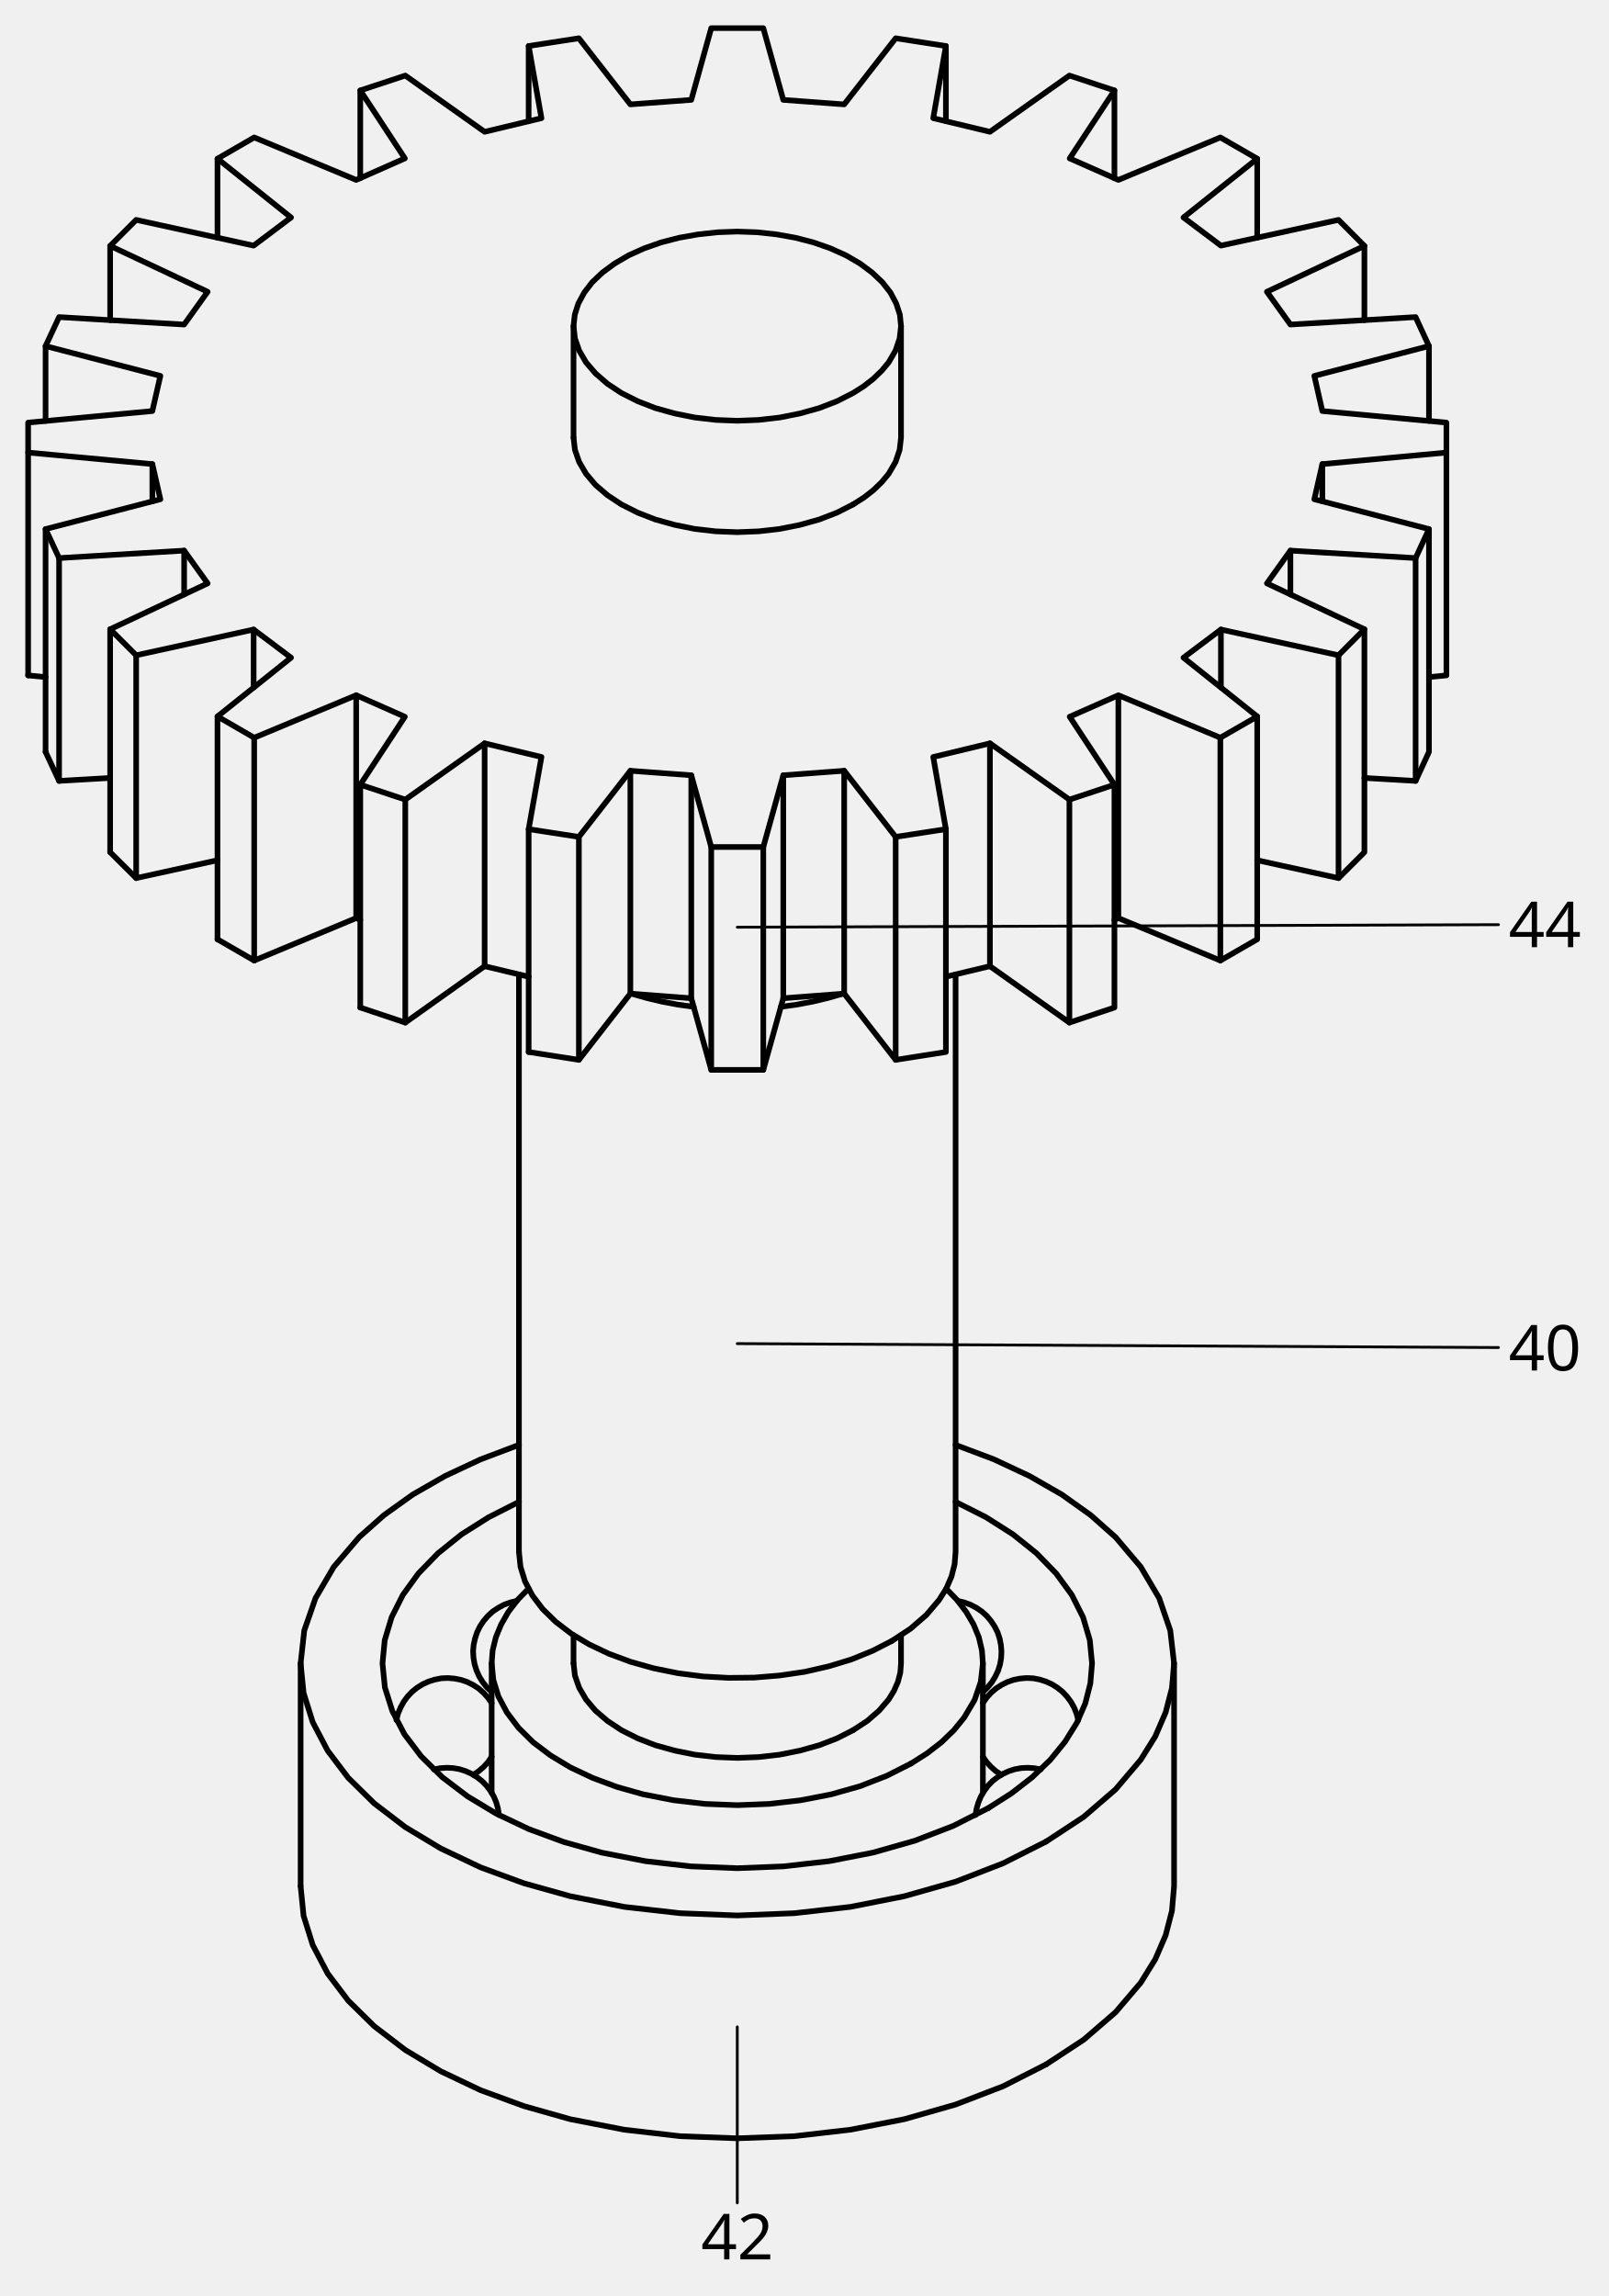
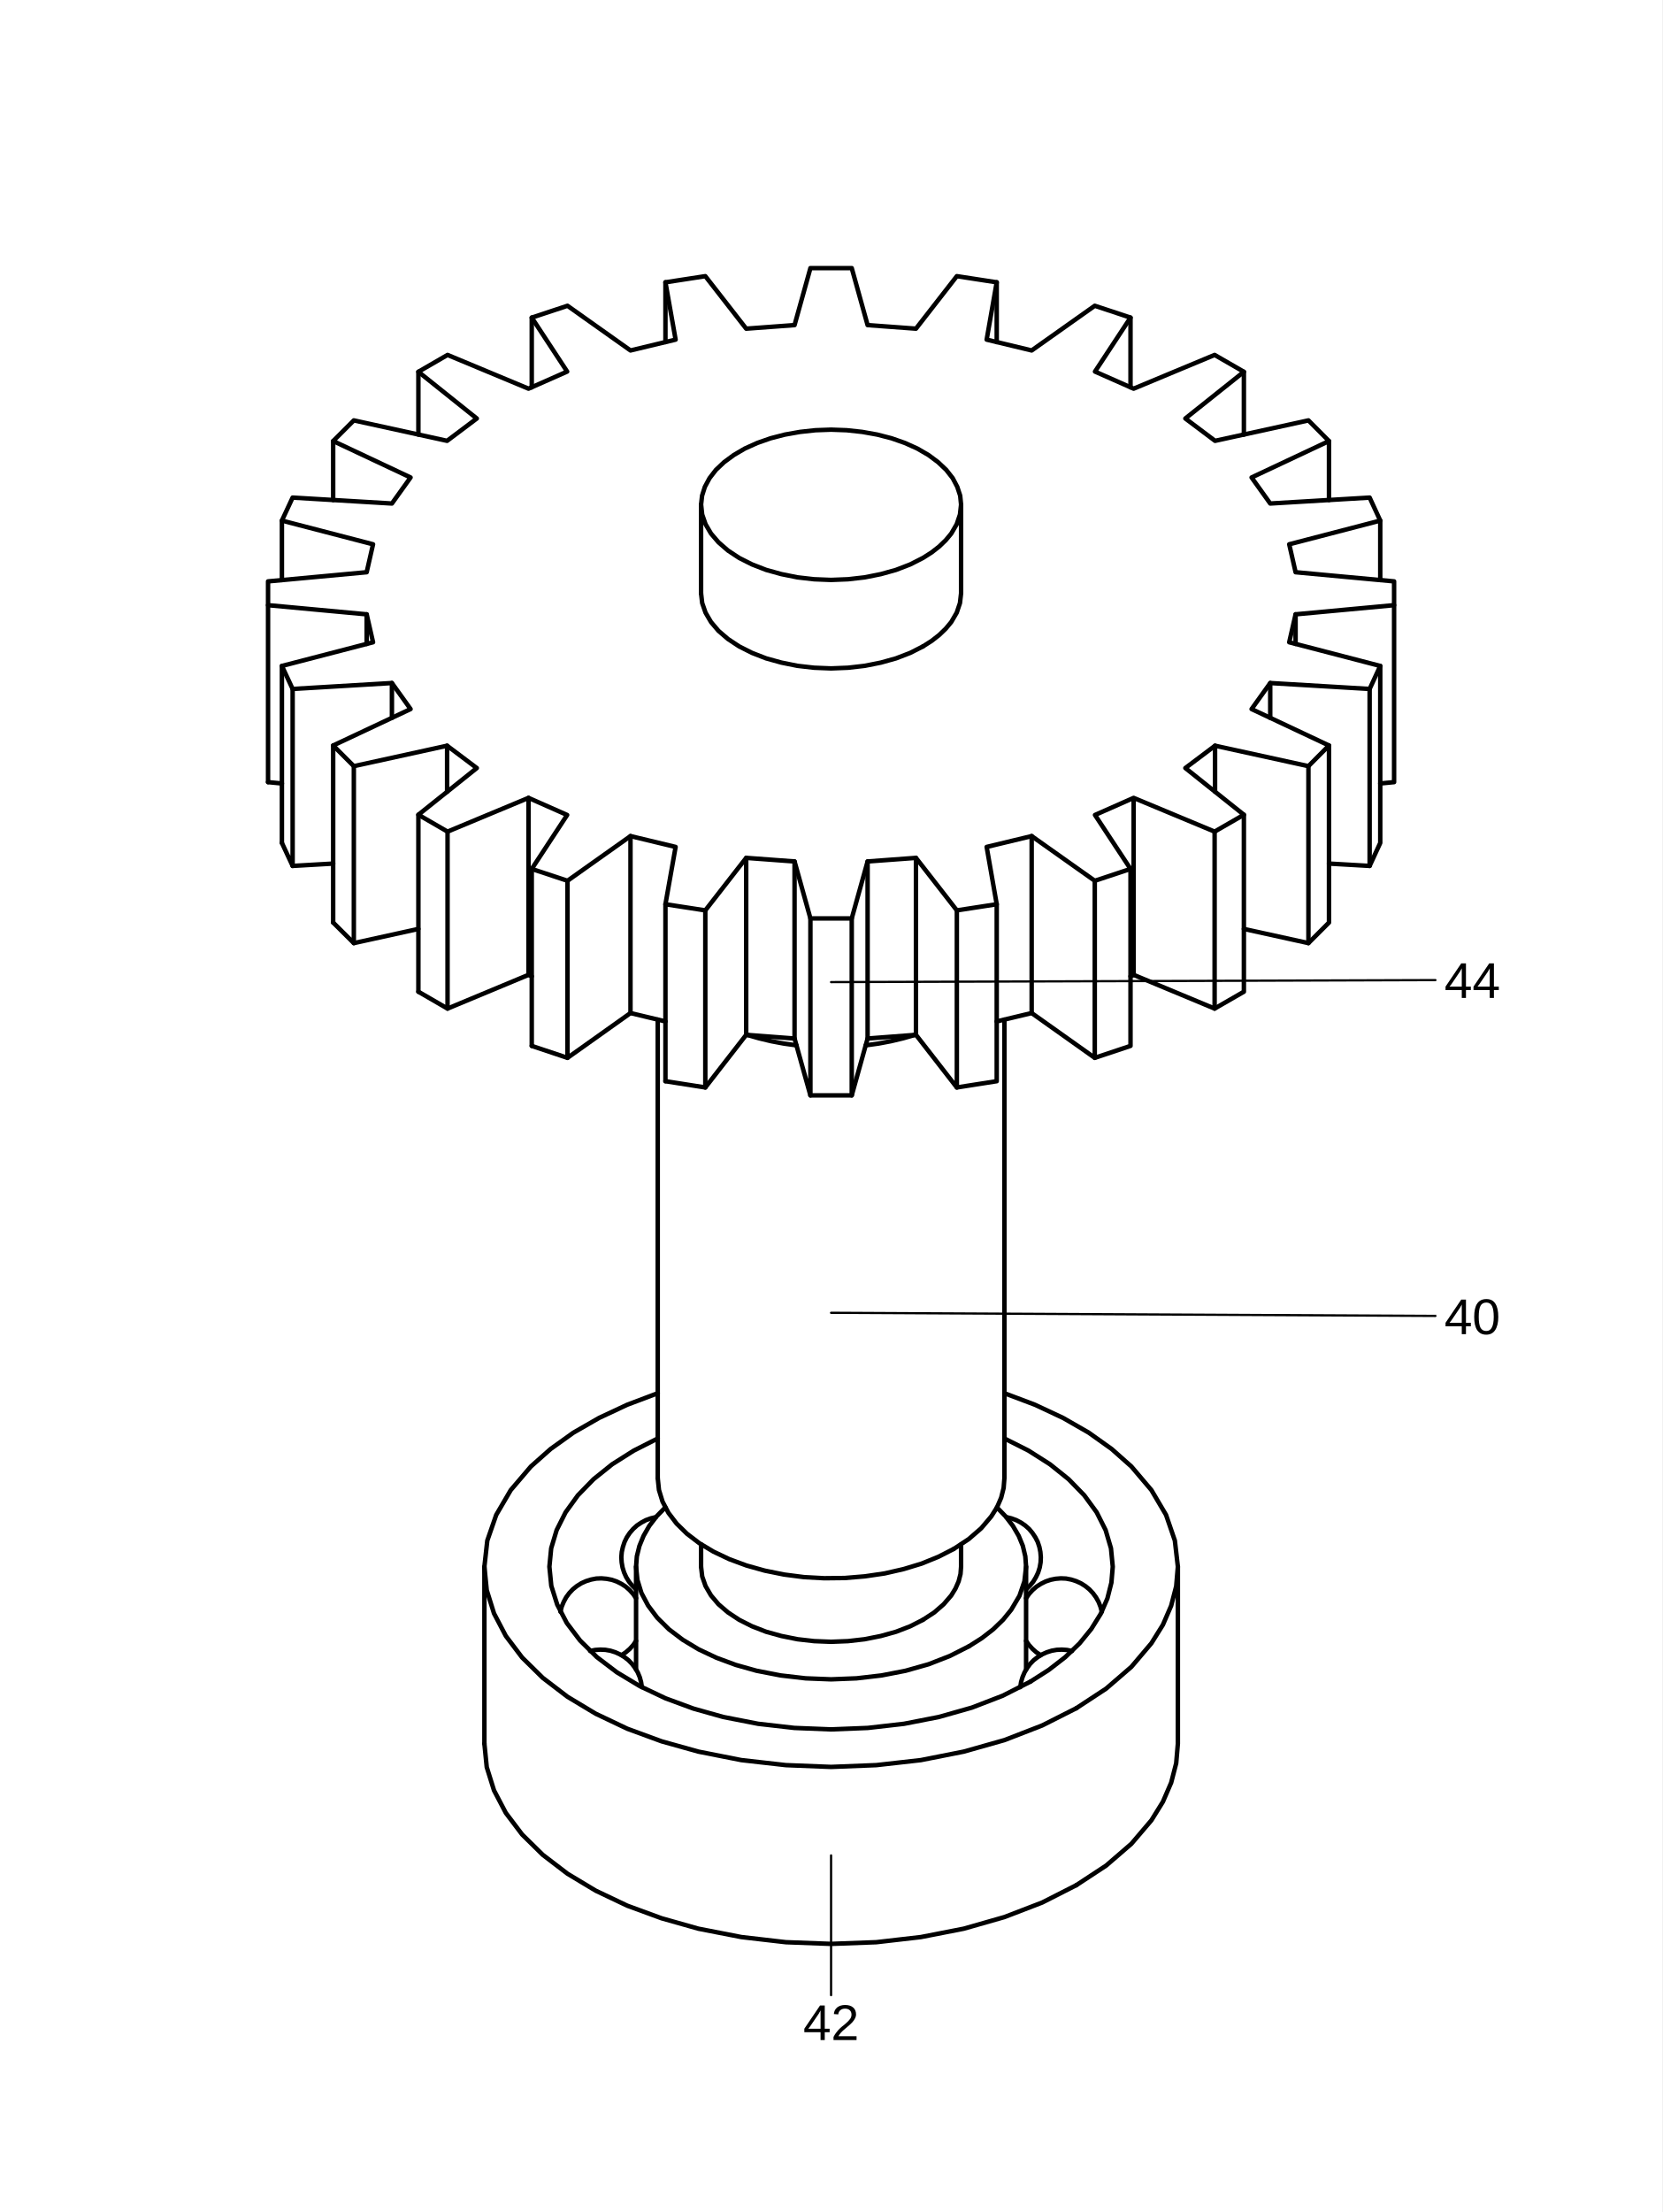
- <svg xmlns="http://www.w3.org/2000/svg" width="114.33mm" height="163.21mm" viewBox="0 0 114.33 163.21" data-figure="3" data-kind="3d">
-   <path class="edge" data-part="shaft" d="M63.39 116.65 L64.73 115.77 L65.85 114.8 L66.75 113.74 L67.27 112.92 L67.64 112.06 L67.86 111.19 L67.93 110.31 L67.93 69.27" stroke="#000" stroke-width="0.4" fill="none" stroke-linecap="round" stroke-linejoin="round" />
-   <path class="edge" data-part="shaft" d="M36.89 110.31 L37 111.37 L37.32 112.41 L37.85 113.42 L38.58 114.38 L39.51 115.29 L40.61 116.13 L41.88 116.89 L43.29 117.56 L44.83 118.13 L46.47 118.59 L48.2 118.94 L49.98 119.17 L51.8 119.27 L53.63 119.25 L55.44 119.1 L57.21 118.84 L58.91 118.45 L60.52 117.96 L62.02 117.35 L63.39 116.65" stroke="#000" stroke-width="0.4" fill="none" stroke-linecap="round" stroke-linejoin="round" />
-   <path class="edge" data-part="shaft" d="M44.91 70.64 L45.96 70.94 L47.05 71.2 L48.17 71.41 L49.31 71.57" stroke="#000" stroke-width="0.4" fill="none" stroke-linecap="round" stroke-linejoin="round" />
-   <path class="edge" data-part="shaft" d="M55.51 71.57 L56.66 71.41 L57.77 71.2 L58.86 70.94 L59.91 70.64" stroke="#000" stroke-width="0.4" fill="none" stroke-linecap="round" stroke-linejoin="round" />
-   <path class="edge" data-part="shaft" d="M60.64 27.94 L61.41 27.45 L62.09 26.92 L62.68 26.35 L63.17 25.76 L63.66 24.92 L63.95 24.06 L64.05 23.18 L63.97 22.37 L63.71 21.58 L63.3 20.8 L62.72 20.06 L61.99 19.37 L61.13 18.73 L60.13 18.15 L59.02 17.65 L57.82 17.23 L56.54 16.9 L55.2 16.66 L53.81 16.51 L52.41 16.46 L51.01 16.51 L49.63 16.66 L48.28 16.9 L47 17.23 L45.8 17.65 L44.69 18.15 L43.7 18.73 L42.83 19.37 L42.1 20.06 L41.53 20.8 L41.11 21.58 L40.86 22.37 L40.77 23.18 L40.87 24.06 L41.17 24.92 L41.66 25.76 L42.33 26.54 L43.18 27.28 L44.18 27.94 L45.33 28.52 L46.59 29.01 L47.96 29.39 L49.4 29.68 L50.89 29.85 L52.41 29.91 L53.93 29.85 L55.42 29.68 L56.87 29.39 L58.23 29.01 L59.5 28.52 L60.64 27.94" stroke="#000" stroke-width="0.4" fill="none" stroke-linecap="round" stroke-linejoin="round" />
-   <path class="edge" data-part="shaft" d="M40.77 118.24 L40.77 116.24" stroke="#000" stroke-width="0.4" fill="none" stroke-linecap="round" stroke-linejoin="round" />
-   <path class="edge" data-part="shaft" d="M36.89 110.31 L36.89 69.27" stroke="#000" stroke-width="0.4" fill="none" stroke-linecap="round" stroke-linejoin="round" />
-   <path class="edge" data-part="shaft" d="M40.77 31.11 L40.77 23.18" stroke="#000" stroke-width="0.4" fill="none" stroke-linecap="round" stroke-linejoin="round" />
-   <path class="edge" data-part="bearing" d="M74.36 146.75 L77.04 144.99 L79.3 143.04 L81.09 140.94 L82.12 139.28 L82.86 137.57 L83.31 135.83 L83.46 134.08 L83.46 118.24 L83.19 115.9 L82.4 113.6 L81.09 111.38 L79.3 109.27 L77.53 107.7 L75.48 106.24 L73.18 104.92 L70.66 103.74 L67.93 102.71" stroke="#000" stroke-width="0.4" fill="none" stroke-linecap="round" stroke-linejoin="round" />
-   <path class="edge" data-part="bearing" d="M21.37 134.08 L21.58 136.18 L22.23 138.26 L23.29 140.28 L24.75 142.21 L26.6 144.03 L28.81 145.72 L31.34 147.24 L34.16 148.58 L37.24 149.71 L40.53 150.64 L44.38 151.39 L48.36 151.85 L52.41 152 L56.46 151.85 L60.45 151.39 L64.29 150.64 L67.93 149.6 L71.31 148.3 L74.36 146.75" stroke="#000" stroke-width="0.4" fill="none" stroke-linecap="round" stroke-linejoin="round" />
-   <path class="edge" data-part="bearing" d="M74.36 130.91 L77.04 129.15 L79.3 127.2 L81.09 125.09 L82.12 123.44 L82.86 121.73 L83.31 119.99 L83.46 118.24" stroke="#000" stroke-width="0.4" fill="none" stroke-linecap="round" stroke-linejoin="round" />
-   <path class="edge" data-part="bearing" d="M36.89 102.71 L34.16 103.74 L31.64 104.92 L29.34 106.24 L27.3 107.7 L25.53 109.27 L23.73 111.38 L22.43 113.6 L21.63 115.9 L21.37 118.24 L21.58 120.34 L22.23 122.42 L23.29 124.44 L24.75 126.37 L26.6 128.19 L28.81 129.88 L31.34 131.4 L34.16 132.74 L37.24 133.87 L40.53 134.79 L44.38 135.55 L48.36 136 L52.41 136.16 L56.46 136 L60.45 135.55 L64.29 134.79 L67.93 133.76 L71.31 132.45 L74.36 130.91" stroke="#000" stroke-width="0.4" fill="none" stroke-linecap="round" stroke-linejoin="round" />
-   <path class="edge" data-part="bearing" d="M70.25 128.53 L71.91 127.47 L73.38 126.33 L74.66 125.1 L75.71 123.81 L76.55 122.46 L77.15 121.08 L77.51 119.66 L77.63 118.24 L77.47 116.59 L76.99 114.96 L76.19 113.37 L75.08 111.85 L73.68 110.41 L72.01 109.07 L70.09 107.85 L67.93 106.76" stroke="#000" stroke-width="0.4" fill="none" stroke-linecap="round" stroke-linejoin="round" />
-   <path class="edge" data-part="bearing" d="M36.89 106.76 L34.74 107.85 L32.81 109.07 L31.14 110.41 L29.74 111.85 L28.64 113.37 L27.84 114.96 L27.35 116.59 L27.19 118.24 L27.36 119.95 L27.89 121.63 L28.75 123.28 L29.94 124.85 L31.44 126.33 L33.23 127.69 L35.29 128.93 L37.59 130.02 L40.09 130.94 L42.76 131.69 L45.88 132.3 L49.12 132.67 L52.41 132.8 L55.7 132.67 L58.94 132.3 L62.06 131.69 L65.02 130.85 L67.77 129.79 L70.25 128.53" stroke="#000" stroke-width="0.4" fill="none" stroke-linecap="round" stroke-linejoin="round" />
-   <path class="edge" data-part="bearing" d="M64.76 125.36 L65.91 124.63 L66.93 123.84 L67.81 122.99 L68.54 122.09 L69.28 120.84 L69.72 119.55 L69.87 118.24 L69.8 117.31 L69.58 116.38 L69.21 115.48 L68.69 114.59 L68.04 113.74 L67.26 112.93" stroke="#000" stroke-width="0.4" fill="none" stroke-linecap="round" stroke-linejoin="round" />
-   <path class="edge" data-part="bearing" d="M37.57 112.93 L36.78 113.74 L36.13 114.59 L35.62 115.48 L35.25 116.38 L35.02 117.31 L34.95 118.24 L35.07 119.42 L35.43 120.59 L36.03 121.72 L36.85 122.81 L37.89 123.84 L39.13 124.78 L40.56 125.64 L42.15 126.39 L43.88 127.03 L45.73 127.55 L47.89 127.97 L50.13 128.23 L52.41 128.32 L54.69 128.23 L56.93 127.97 L59.09 127.55 L61.14 126.97 L63.04 126.23 L64.76 125.36" stroke="#000" stroke-width="0.4" fill="none" stroke-linecap="round" stroke-linejoin="round" />
-   <path class="edge" data-part="bearing" d="M60.64 122.99 L61.65 122.33 L62.49 121.6 L63.17 120.81 L63.55 120.19 L63.83 119.55 L64 118.89 L64.05 118.24 L64.05 116.24" stroke="#000" stroke-width="0.4" fill="none" stroke-linecap="round" stroke-linejoin="round" />
-   <path class="edge" data-part="bearing" d="M40.77 118.24 L40.87 119.11 L41.17 119.97 L41.66 120.81 L42.33 121.6 L43.18 122.33 L44.18 122.99 L45.33 123.57 L46.59 124.06 L47.96 124.44 L49.4 124.73 L50.89 124.9 L52.41 124.96 L53.93 124.9 L55.42 124.73 L56.87 124.44 L58.23 124.06 L59.5 123.57 L60.64 122.99" stroke="#000" stroke-width="0.4" fill="none" stroke-linecap="round" stroke-linejoin="round" />
-   <path class="edge" data-part="bearing" d="M21.37 134.08 L21.37 118.24" stroke="#000" stroke-width="0.4" fill="none" stroke-linecap="round" stroke-linejoin="round" />
-   <path class="edge" data-part="bearing" d="M69.87 127.44 L69.87 118.24" stroke="#000" stroke-width="0.4" fill="none" stroke-linecap="round" stroke-linejoin="round" />
-   <path class="edge" data-part="bearing" d="M34.95 127.44 L34.95 118.24" stroke="#000" stroke-width="0.4" fill="none" stroke-linecap="round" stroke-linejoin="round" />
-   <path class="edge" data-part="bearing" d="M73.98 125.78 L73.53 125.69 L73.07 125.66 L72.61 125.68 L72.16 125.76 L71.72 125.9 L71.3 126.09 L70.91 126.33 L70.55 126.61 L70.23 126.94 L69.96 127.31 L69.73 127.7 L69.55 128.13 L69.42 128.57 L69.35 129.02" stroke="#000" stroke-width="0.4" fill="none" stroke-linecap="round" stroke-linejoin="round" />
-   <path class="edge" data-part="bearing" d="M76.65 122.27 L76.53 121.82 L76.36 121.39 L76.13 120.98 L75.85 120.6 L75.53 120.26 L75.17 119.97 L74.77 119.72 L74.35 119.53 L73.91 119.39 L73.45 119.3 L72.98 119.28 L72.51 119.32 L72.06 119.41 L71.62 119.56 L71.2 119.77 L70.81 120.02 L70.45 120.33 L70.14 120.67 L69.87 121.06" stroke="#000" stroke-width="0.4" fill="none" stroke-linecap="round" stroke-linejoin="round" />
-   <path class="edge" data-part="bearing" d="M69.87 124.88 L70.14 125.26 L70.45 125.6 L70.79 125.9 L71.18 126.16" stroke="#000" stroke-width="0.4" fill="none" stroke-linecap="round" stroke-linejoin="round" />
-   <path class="edge" data-part="bearing" d="M69.87 120.27 L70.21 119.94 L70.51 119.58 L70.75 119.18 L70.95 118.76 L71.09 118.31 L71.17 117.85 L71.19 117.39 L71.15 116.92 L71.06 116.47 L70.91 116.02 L70.7 115.61 L70.44 115.22 L70.14 114.86 L69.79 114.55 L69.41 114.29 L68.99 114.07 L68.55 113.91 L68.1 113.8" stroke="#000" stroke-width="0.4" fill="none" stroke-linecap="round" stroke-linejoin="round" />
-   <path class="edge" data-part="bearing" d="M36.73 113.8 L36.27 113.91 L35.83 114.07 L35.42 114.29 L35.03 114.55 L34.69 114.86 L34.38 115.22 L34.12 115.61 L33.92 116.02 L33.77 116.47 L33.67 116.92 L33.63 117.39 L33.66 117.85 L33.74 118.31 L33.88 118.76 L34.07 119.18 L34.32 119.58 L34.61 119.94 L34.95 120.27" stroke="#000" stroke-width="0.4" fill="none" stroke-linecap="round" stroke-linejoin="round" />
-   <path class="edge" data-part="bearing" d="M33.65 126.16 L34.03 125.9 L34.38 125.6 L34.69 125.26 L34.95 124.88" stroke="#000" stroke-width="0.4" fill="none" stroke-linecap="round" stroke-linejoin="round" />
-   <path class="edge" data-part="bearing" d="M34.95 121.06 L34.68 120.67 L34.37 120.33 L34.02 120.02 L33.63 119.77 L33.21 119.56 L32.77 119.41 L32.31 119.32 L31.84 119.28 L31.38 119.3 L30.92 119.39 L30.47 119.53 L30.05 119.72 L29.65 119.97 L29.29 120.26 L28.97 120.6 L28.69 120.98 L28.47 121.39 L28.29 121.82 L28.18 122.27" stroke="#000" stroke-width="0.4" fill="none" stroke-linecap="round" stroke-linejoin="round" />
-   <path class="edge" data-part="bearing" d="M35.47 129.02 L35.4 128.57 L35.28 128.13 L35.1 127.7 L34.87 127.31 L34.59 126.94 L34.27 126.61 L33.91 126.33 L33.52 126.09 L33.1 125.9 L32.66 125.76 L32.21 125.68 L31.75 125.66 L31.29 125.69 L30.84 125.78" stroke="#000" stroke-width="0.4" fill="none" stroke-linecap="round" stroke-linejoin="round" />
-   <path class="edge" data-part="gear" d="M79.5 65.26 L79.5 49.42 L86.75 52.44 L89.37 50.93 L84.13 46.75 L86.79 44.75 L95.15 46.58 L96.99 44.73 L90.06 41.47 L91.73 39.14 L100.63 39.67 L101.58 37.61 L93.43 35.49 L94 32.99 L102.82 32.17 L102.82 30.04 L94 29.22 L93.43 26.72 L101.58 24.6 L100.63 22.54 L91.73 23.07 L90.06 20.74 L96.99 17.48 L95.15 15.63 L86.79 17.46 L84.13 15.46 L89.37 11.28 L86.75 9.77 L79.5 12.79 L76.04 11.26 L79.22 6.43 L76.02 5.37 L70.37 9.37 L66.34 8.4 L67.24 3.27 L63.67 2.72 L60.01 7.42 L55.68 7.1 L54.26 2 L50.56 2 L49.14 7.1 L44.81 7.42 L41.15 2.72 L37.58 3.27 L38.49 8.4 L34.45 9.37 L28.81 5.37 L25.61 6.43 L28.78 11.26 L25.32 12.79 L18.07 9.77 L15.46 11.28 L20.69 15.46 L18.03 17.46 L9.68 15.63 L7.83 17.48 L14.76 20.74 L13.09 23.07 L4.2 22.54 L3.24 24.6 L11.4 26.72 L10.83 29.22 L2 30.04 L2 32.17 L10.83 32.99 L11.4 35.49 L3.24 37.61 L4.2 39.67 L13.09 39.14 L14.76 41.47 L7.83 44.73 L9.68 46.58 L18.03 44.75 L20.69 46.75 L15.46 50.93 L18.07 52.44 L25.32 49.42 L28.78 50.95 L25.61 55.78 L28.81 56.84 L34.45 52.84 L38.49 53.81 L37.58 58.94 L41.15 59.49 L44.81 54.79 L49.14 55.11 L50.56 60.21 L54.26 60.21 L55.68 55.11 L60.01 54.79 L63.67 59.49 L67.24 58.94 L66.34 53.81 L70.37 52.84 L76.02 56.84 L79.22 55.78 L76.04 50.95 L79.5 49.42" stroke="#000" stroke-width="0.4" fill="none" stroke-linecap="round" stroke-linejoin="round" />
-   <path class="edge" data-part="gear" d="M86.75 68.28 L86.75 52.44" stroke="#000" stroke-width="0.4" fill="none" stroke-linecap="round" stroke-linejoin="round" />
-   <path class="edge" data-part="gear" d="M79.5 65.26 L86.75 68.28 L89.37 66.77 L89.37 50.93" stroke="#000" stroke-width="0.4" fill="none" stroke-linecap="round" stroke-linejoin="round" />
-   <path class="edge" data-part="gear" d="M79.22 65.39 L79.5 65.26" stroke="#000" stroke-width="0.4" fill="none" stroke-linecap="round" stroke-linejoin="round" />
-   <path class="edge" data-part="gear" d="M76.02 72.69 L79.22 71.62 L79.22 55.78" stroke="#000" stroke-width="0.4" fill="none" stroke-linecap="round" stroke-linejoin="round" />
-   <path class="edge" data-part="gear" d="M70.37 68.68 L76.02 72.69 L76.02 56.84" stroke="#000" stroke-width="0.4" fill="none" stroke-linecap="round" stroke-linejoin="round" />
-   <path class="edge" data-part="gear" d="M89.37 61.15 L95.15 62.42 L96.99 60.58 L96.99 44.73" stroke="#000" stroke-width="0.4" fill="none" stroke-linecap="round" stroke-linejoin="round" />
-   <path class="edge" data-part="gear" d="M67.24 69.43 L70.37 68.68 L70.37 52.84" stroke="#000" stroke-width="0.4" fill="none" stroke-linecap="round" stroke-linejoin="round" />
-   <path class="edge" data-part="gear" d="M63.67 75.34 L67.24 74.78 L67.24 58.94" stroke="#000" stroke-width="0.4" fill="none" stroke-linecap="round" stroke-linejoin="round" />
-   <path class="edge" data-part="gear" d="M60.01 70.63 L63.67 75.34 L63.67 59.49" stroke="#000" stroke-width="0.4" fill="none" stroke-linecap="round" stroke-linejoin="round" />
-   <path class="edge" data-part="gear" d="M96.99 55.3 L100.63 55.51 L101.58 53.45 L101.58 37.61" stroke="#000" stroke-width="0.4" fill="none" stroke-linecap="round" stroke-linejoin="round" />
-   <path class="edge" data-part="gear" d="M55.68 70.96 L60.01 70.63 L60.01 54.79" stroke="#000" stroke-width="0.4" fill="none" stroke-linecap="round" stroke-linejoin="round" />
-   <path class="edge" data-part="gear" d="M54.26 76.05 L55.68 70.96 L55.68 55.11" stroke="#000" stroke-width="0.4" fill="none" stroke-linecap="round" stroke-linejoin="round" />
-   <path class="edge" data-part="gear" d="M50.56 76.05 L54.26 76.05 L54.26 60.21" stroke="#000" stroke-width="0.4" fill="none" stroke-linecap="round" stroke-linejoin="round" />
-   <path class="edge" data-part="gear" d="M49.14 70.96 L50.56 76.05 L50.56 60.21" stroke="#000" stroke-width="0.4" fill="none" stroke-linecap="round" stroke-linejoin="round" />
-   <path class="edge" data-part="gear" d="M101.58 48.13 L102.82 48.01 L102.82 32.17" stroke="#000" stroke-width="0.4" fill="none" stroke-linecap="round" stroke-linejoin="round" />
-   <path class="edge" data-part="gear" d="M44.81 70.63 L49.14 70.96 L49.14 55.11" stroke="#000" stroke-width="0.4" fill="none" stroke-linecap="round" stroke-linejoin="round" />
-   <path class="edge" data-part="gear" d="M41.15 75.34 L44.81 70.63 L44.81 54.79" stroke="#000" stroke-width="0.4" fill="none" stroke-linecap="round" stroke-linejoin="round" />
-   <path class="edge" data-part="gear" d="M37.58 74.78 L41.15 75.34 L41.15 59.49" stroke="#000" stroke-width="0.4" fill="none" stroke-linecap="round" stroke-linejoin="round" />
-   <path class="edge" data-part="gear" d="M34.45 68.68 L37.58 69.43" stroke="#000" stroke-width="0.4" fill="none" stroke-linecap="round" stroke-linejoin="round" />
-   <path class="edge" data-part="gear" d="M28.81 72.69 L34.45 68.68 L34.45 52.84" stroke="#000" stroke-width="0.4" fill="none" stroke-linecap="round" stroke-linejoin="round" />
-   <path class="edge" data-part="gear" d="M25.61 71.62 L28.81 72.69 L28.81 56.84" stroke="#000" stroke-width="0.4" fill="none" stroke-linecap="round" stroke-linejoin="round" />
-   <path class="edge" data-part="gear" d="M25.32 65.26 L25.61 65.39" stroke="#000" stroke-width="0.4" fill="none" stroke-linecap="round" stroke-linejoin="round" />
-   <path class="edge" data-part="gear" d="M18.07 68.28 L25.32 65.26 L25.32 49.42" stroke="#000" stroke-width="0.4" fill="none" stroke-linecap="round" stroke-linejoin="round" />
-   <path class="edge" data-part="gear" d="M15.46 66.77 L18.07 68.28 L18.07 52.44" stroke="#000" stroke-width="0.4" fill="none" stroke-linecap="round" stroke-linejoin="round" />
-   <path class="edge" data-part="gear" d="M9.68 62.42 L15.46 61.15" stroke="#000" stroke-width="0.4" fill="none" stroke-linecap="round" stroke-linejoin="round" />
-   <path class="edge" data-part="gear" d="M7.83 60.58 L9.68 62.42 L9.68 46.58" stroke="#000" stroke-width="0.4" fill="none" stroke-linecap="round" stroke-linejoin="round" />
-   <path class="edge" data-part="gear" d="M4.2 55.51 L7.83 55.3" stroke="#000" stroke-width="0.4" fill="none" stroke-linecap="round" stroke-linejoin="round" />
-   <path class="edge" data-part="gear" d="M3.24 53.45 L4.2 55.51 L4.2 39.67" stroke="#000" stroke-width="0.4" fill="none" stroke-linecap="round" stroke-linejoin="round" />
-   <path class="edge" data-part="gear" d="M2 48.01 L3.24 48.13" stroke="#000" stroke-width="0.4" fill="none" stroke-linecap="round" stroke-linejoin="round" />
-   <path class="edge" data-part="gear" d="M60.64 35.86 L61.41 35.37 L62.09 34.84 L62.68 34.27 L63.17 33.68 L63.66 32.84 L63.95 31.98 L64.05 31.11 L64.05 23.18" stroke="#000" stroke-width="0.4" fill="none" stroke-linecap="round" stroke-linejoin="round" />
-   <path class="edge" data-part="gear" d="M40.77 31.11 L40.87 31.98 L41.17 32.84 L41.66 33.68 L42.33 34.47 L43.18 35.2 L44.18 35.86 L45.33 36.44 L46.59 36.93 L47.96 37.31 L49.4 37.6 L50.89 37.77 L52.41 37.83 L53.93 37.77 L55.42 37.6 L56.87 37.31 L58.23 36.93 L59.5 36.44 L60.64 35.86" stroke="#000" stroke-width="0.4" fill="none" stroke-linecap="round" stroke-linejoin="round" />
-   <path class="edge" data-part="gear" d="M86.79 48.87 L86.79 44.75" stroke="#000" stroke-width="0.4" fill="none" stroke-linecap="round" stroke-linejoin="round" />
-   <path class="edge" data-part="gear" d="M95.15 62.42 L95.15 46.58" stroke="#000" stroke-width="0.4" fill="none" stroke-linecap="round" stroke-linejoin="round" />
-   <path class="edge" data-part="gear" d="M91.73 42.26 L91.73 39.14" stroke="#000" stroke-width="0.4" fill="none" stroke-linecap="round" stroke-linejoin="round" />
-   <path class="edge" data-part="gear" d="M100.63 55.51 L100.63 39.67" stroke="#000" stroke-width="0.4" fill="none" stroke-linecap="round" stroke-linejoin="round" />
-   <path class="edge" data-part="gear" d="M94 35.64 L94 32.99" stroke="#000" stroke-width="0.4" fill="none" stroke-linecap="round" stroke-linejoin="round" />
-   <path class="edge" data-part="gear" d="M37.58 74.78 L37.58 58.94" stroke="#000" stroke-width="0.4" fill="none" stroke-linecap="round" stroke-linejoin="round" />
-   <path class="edge" data-part="gear" d="M101.58 29.92 L101.58 24.6" stroke="#000" stroke-width="0.4" fill="none" stroke-linecap="round" stroke-linejoin="round" />
-   <path class="edge" data-part="gear" d="M25.61 71.62 L25.61 55.78" stroke="#000" stroke-width="0.4" fill="none" stroke-linecap="round" stroke-linejoin="round" />
-   <path class="edge" data-part="gear" d="M96.99 22.76 L96.99 17.48" stroke="#000" stroke-width="0.4" fill="none" stroke-linecap="round" stroke-linejoin="round" />
-   <path class="edge" data-part="gear" d="M15.46 66.77 L15.46 50.93" stroke="#000" stroke-width="0.4" fill="none" stroke-linecap="round" stroke-linejoin="round" />
-   <path class="edge" data-part="gear" d="M89.37 16.9 L89.37 11.28" stroke="#000" stroke-width="0.4" fill="none" stroke-linecap="round" stroke-linejoin="round" />
-   <path class="edge" data-part="gear" d="M18.03 48.87 L18.03 44.75" stroke="#000" stroke-width="0.4" fill="none" stroke-linecap="round" stroke-linejoin="round" />
-   <path class="edge" data-part="gear" d="M7.83 60.58 L7.83 44.73" stroke="#000" stroke-width="0.4" fill="none" stroke-linecap="round" stroke-linejoin="round" />
-   <path class="edge" data-part="gear" d="M79.22 12.67 L79.22 6.43" stroke="#000" stroke-width="0.4" fill="none" stroke-linecap="round" stroke-linejoin="round" />
-   <path class="edge" data-part="gear" d="M13.09 42.26 L13.09 39.14" stroke="#000" stroke-width="0.4" fill="none" stroke-linecap="round" stroke-linejoin="round" />
-   <path class="edge" data-part="gear" d="M3.24 53.45 L3.24 37.61" stroke="#000" stroke-width="0.4" fill="none" stroke-linecap="round" stroke-linejoin="round" />
-   <path class="edge" data-part="gear" d="M67.24 8.62 L67.24 3.27" stroke="#000" stroke-width="0.4" fill="none" stroke-linecap="round" stroke-linejoin="round" />
-   <path class="edge" data-part="gear" d="M10.83 35.64 L10.83 32.99" stroke="#000" stroke-width="0.4" fill="none" stroke-linecap="round" stroke-linejoin="round" />
-   <path class="edge" data-part="gear" d="M2 48.01 L2 32.17" stroke="#000" stroke-width="0.4" fill="none" stroke-linecap="round" stroke-linejoin="round" />
-   <path class="edge" data-part="gear" d="M3.24 29.92 L3.24 24.6" stroke="#000" stroke-width="0.4" fill="none" stroke-linecap="round" stroke-linejoin="round" />
-   <path class="edge" data-part="gear" d="M37.58 8.62 L37.58 3.27" stroke="#000" stroke-width="0.4" fill="none" stroke-linecap="round" stroke-linejoin="round" />
-   <path class="edge" data-part="gear" d="M7.83 22.76 L7.83 17.48" stroke="#000" stroke-width="0.4" fill="none" stroke-linecap="round" stroke-linejoin="round" />
-   <path class="edge" data-part="gear" d="M25.61 12.67 L25.61 6.43" stroke="#000" stroke-width="0.4" fill="none" stroke-linecap="round" stroke-linejoin="round" />
-   <path class="edge" data-part="gear" d="M15.46 16.9 L15.46 11.28" stroke="#000" stroke-width="0.4" fill="none" stroke-linecap="round" stroke-linejoin="round" />
-   <line class="lead" data-numeral="44" data-part="gear" x1="106.52" y1="65.73" x2="52.41" y2="65.91" stroke="#000" stroke-width="0.2" fill="none" stroke-linecap="round" stroke-linejoin="round" />
-   <line class="lead" data-numeral="40" data-part="shaft" x1="106.52" y1="95.79" x2="52.41" y2="95.51" stroke="#000" stroke-width="0.2" fill="none" stroke-linecap="round" stroke-linejoin="round" />
-   <line class="lead" data-numeral="42" data-part="bearing" x1="52.41" y1="156.59" x2="52.41" y2="144.08" stroke="#000" stroke-width="0.2" fill="none" stroke-linecap="round" stroke-linejoin="round" />
-   <text class="numeral" data-numeral="44" data-part="gear" x="109.82" y="67.33" font-family="sans-serif" font-size="4.5" text-anchor="middle" fill="#000">44</text>
-   <text class="numeral" data-numeral="40" data-part="shaft" x="109.82" y="97.42" font-family="sans-serif" font-size="4.5" text-anchor="middle" fill="#000">40</text>
-   <text class="numeral" data-numeral="42" data-part="bearing" x="52.41" y="160.61" font-family="sans-serif" font-size="4.5" text-anchor="middle" fill="#000">42</text>
+ <svg xmlns="http://www.w3.org/2000/svg" width="148.82mm" height="198mm" viewBox="0 0 148.82 198" data-figure="FIG-3" data-kind="3d">
+   <rect width="148.82" height="198" fill="#fff" />
+   <g fill="none" stroke="#000" stroke-linecap="round" stroke-linejoin="round">
+     <path class="edge" data-part="shaft" stroke-width="0.4" d="M85.39 138.65 L86.73 137.77 L87.85 136.8 L88.75 135.74 L89.27 134.92 L89.64 134.06 L89.86 133.19 L89.93 132.31 L89.93 91.27" />
+     <path class="edge" data-part="shaft" stroke-width="0.4" d="M58.89 132.31 L59 133.37 L59.32 134.41 L59.85 135.42 L60.58 136.38 L61.51 137.29 L62.61 138.13 L63.88 138.89 L65.29 139.56 L66.83 140.13 L68.47 140.59 L70.2 140.94 L71.98 141.17 L73.8 141.27 L75.63 141.25 L77.44 141.1 L79.21 140.84 L80.91 140.45 L82.52 139.96 L84.02 139.35 L85.39 138.65" />
+     <path class="edge" data-part="shaft" stroke-width="0.4" d="M66.91 92.64 L67.96 92.94 L69.05 93.2 L70.17 93.41 L71.31 93.57" />
+     <path class="edge" data-part="shaft" stroke-width="0.4" d="M77.51 93.57 L78.66 93.41 L79.77 93.2 L80.86 92.94 L81.91 92.64" />
+     <path class="edge" data-part="shaft" stroke-width="0.4" d="M82.64 49.94 L83.41 49.45 L84.09 48.92 L84.68 48.35 L85.17 47.76 L85.66 46.92 L85.95 46.06 L86.05 45.18 L85.97 44.37 L85.71 43.58 L85.3 42.8 L84.72 42.06 L83.99 41.37 L83.13 40.73 L82.13 40.15 L81.02 39.65 L79.82 39.23 L78.54 38.9 L77.2 38.66 L75.81 38.51 L74.41 38.46 L73.01 38.51 L71.63 38.66 L70.28 38.9 L69 39.23 L67.8 39.65 L66.69 40.15 L65.7 40.73 L64.83 41.37 L64.1 42.06 L63.53 42.8 L63.11 43.58 L62.86 44.37 L62.77 45.18 L62.87 46.06 L63.17 46.92 L63.66 47.76 L64.33 48.54 L65.18 49.28 L66.18 49.94 L67.33 50.52 L68.59 51.01 L69.96 51.39 L71.4 51.68 L72.89 51.85 L74.41 51.91 L75.93 51.85 L77.42 51.68 L78.87 51.39 L80.23 51.01 L81.5 50.52 L82.64 49.94" />
+     <path class="edge" data-part="shaft" stroke-width="0.4" d="M62.77 140.24 L62.77 138.24" />
+     <path class="edge" data-part="shaft" stroke-width="0.4" d="M58.89 132.31 L58.89 91.27" />
+     <path class="edge" data-part="shaft" stroke-width="0.4" d="M62.77 53.11 L62.77 45.18" />
+     <path class="edge" data-part="bearing" stroke-width="0.4" d="M96.36 168.75 L99.04 166.99 L101.3 165.04 L103.09 162.94 L104.12 161.28 L104.86 159.57 L105.31 157.83 L105.46 156.08 L105.46 140.24 L105.19 137.9 L104.4 135.6 L103.09 133.38 L101.3 131.27 L99.53 129.7 L97.48 128.24 L95.18 126.92 L92.66 125.74 L89.93 124.71" />
+     <path class="edge" data-part="bearing" stroke-width="0.4" d="M43.37 156.08 L43.58 158.18 L44.23 160.26 L45.29 162.28 L46.75 164.21 L48.6 166.03 L50.81 167.72 L53.34 169.24 L56.16 170.58 L59.24 171.71 L62.53 172.64 L66.38 173.39 L70.36 173.85 L74.41 174 L78.46 173.85 L82.45 173.39 L86.29 172.64 L89.93 171.6 L93.31 170.3 L96.36 168.75" />
+     <path class="edge" data-part="bearing" stroke-width="0.4" d="M96.36 152.91 L99.04 151.15 L101.3 149.2 L103.09 147.09 L104.12 145.44 L104.86 143.73 L105.31 141.99 L105.46 140.24" />
+     <path class="edge" data-part="bearing" stroke-width="0.4" d="M58.89 124.71 L56.16 125.74 L53.64 126.92 L51.34 128.24 L49.3 129.7 L47.53 131.27 L45.73 133.38 L44.43 135.6 L43.63 137.9 L43.37 140.24 L43.58 142.34 L44.23 144.42 L45.29 146.44 L46.75 148.37 L48.6 150.19 L50.81 151.88 L53.34 153.4 L56.16 154.74 L59.24 155.87 L62.53 156.79 L66.38 157.55 L70.36 158 L74.41 158.16 L78.46 158 L82.45 157.55 L86.29 156.79 L89.93 155.76 L93.31 154.45 L96.36 152.91" />
+     <path class="edge" data-part="bearing" stroke-width="0.4" d="M92.25 150.53 L93.91 149.47 L95.38 148.33 L96.66 147.1 L97.71 145.81 L98.55 144.46 L99.15 143.08 L99.51 141.66 L99.63 140.24 L99.47 138.59 L98.99 136.96 L98.19 135.37 L97.08 133.85 L95.68 132.41 L94.01 131.07 L92.09 129.85 L89.93 128.76" />
+     <path class="edge" data-part="bearing" stroke-width="0.4" d="M58.89 128.76 L56.74 129.85 L54.81 131.07 L53.14 132.41 L51.74 133.85 L50.64 135.37 L49.84 136.96 L49.35 138.59 L49.19 140.24 L49.36 141.95 L49.89 143.63 L50.75 145.28 L51.94 146.85 L53.44 148.33 L55.23 149.69 L57.29 150.93 L59.59 152.02 L62.09 152.94 L64.76 153.69 L67.88 154.3 L71.12 154.67 L74.41 154.8 L77.7 154.67 L80.94 154.3 L84.06 153.69 L87.02 152.85 L89.77 151.79 L92.25 150.53" />
+     <path class="edge" data-part="bearing" stroke-width="0.4" d="M86.76 147.36 L87.91 146.63 L88.93 145.84 L89.81 144.99 L90.54 144.09 L91.28 142.84 L91.72 141.55 L91.87 140.24 L91.8 139.31 L91.58 138.38 L91.21 137.48 L90.69 136.59 L90.04 135.74 L89.26 134.93" />
+     <path class="edge" data-part="bearing" stroke-width="0.4" d="M59.57 134.93 L58.78 135.74 L58.13 136.59 L57.62 137.48 L57.25 138.38 L57.02 139.31 L56.95 140.24 L57.07 141.42 L57.43 142.59 L58.03 143.72 L58.85 144.81 L59.89 145.84 L61.13 146.78 L62.56 147.64 L64.15 148.39 L65.88 149.03 L67.73 149.55 L69.89 149.97 L72.13 150.23 L74.41 150.32 L76.69 150.23 L78.93 149.97 L81.09 149.55 L83.14 148.97 L85.04 148.23 L86.76 147.36" />
+     <path class="edge" data-part="bearing" stroke-width="0.4" d="M82.64 144.99 L83.65 144.33 L84.49 143.6 L85.17 142.81 L85.55 142.19 L85.83 141.55 L86 140.89 L86.05 140.24 L86.05 138.24" />
+     <path class="edge" data-part="bearing" stroke-width="0.4" d="M62.77 140.24 L62.87 141.11 L63.17 141.97 L63.66 142.81 L64.33 143.6 L65.18 144.33 L66.18 144.99 L67.33 145.57 L68.59 146.06 L69.96 146.44 L71.4 146.73 L72.89 146.9 L74.41 146.96 L75.93 146.9 L77.42 146.73 L78.87 146.44 L80.23 146.06 L81.5 145.57 L82.64 144.99" />
+     <path class="edge" data-part="bearing" stroke-width="0.4" d="M43.37 156.08 L43.37 140.24" />
+     <path class="edge" data-part="bearing" stroke-width="0.4" d="M91.87 149.44 L91.87 140.24" />
+     <path class="edge" data-part="bearing" stroke-width="0.4" d="M56.95 149.44 L56.95 140.24" />
+     <path class="edge" data-part="bearing" stroke-width="0.4" d="M95.98 147.78 L95.53 147.69 L95.07 147.66 L94.61 147.68 L94.16 147.76 L93.72 147.9 L93.3 148.09 L92.91 148.33 L92.55 148.61 L92.23 148.94 L91.96 149.31 L91.73 149.7 L91.55 150.13 L91.42 150.57 L91.35 151.02" />
+     <path class="edge" data-part="bearing" stroke-width="0.4" d="M98.65 144.27 L98.53 143.82 L98.36 143.39 L98.13 142.98 L97.85 142.6 L97.53 142.26 L97.17 141.97 L96.77 141.72 L96.35 141.53 L95.91 141.39 L95.45 141.3 L94.98 141.28 L94.51 141.32 L94.06 141.41 L93.62 141.56 L93.2 141.77 L92.81 142.02 L92.45 142.33 L92.14 142.67 L91.87 143.06" />
+     <path class="edge" data-part="bearing" stroke-width="0.4" d="M91.87 146.88 L92.14 147.26 L92.45 147.6 L92.79 147.9 L93.18 148.16" />
+     <path class="edge" data-part="bearing" stroke-width="0.4" d="M91.87 142.27 L92.21 141.94 L92.51 141.58 L92.75 141.18 L92.95 140.76 L93.09 140.31 L93.17 139.85 L93.19 139.39 L93.15 138.92 L93.06 138.47 L92.91 138.02 L92.7 137.61 L92.44 137.22 L92.14 136.86 L91.79 136.55 L91.41 136.29 L90.99 136.07 L90.55 135.91 L90.1 135.8" />
+     <path class="edge" data-part="bearing" stroke-width="0.4" d="M58.73 135.8 L58.27 135.91 L57.83 136.07 L57.42 136.29 L57.03 136.55 L56.69 136.86 L56.38 137.22 L56.12 137.61 L55.92 138.02 L55.77 138.47 L55.67 138.92 L55.63 139.39 L55.66 139.85 L55.74 140.31 L55.88 140.76 L56.07 141.18 L56.32 141.58 L56.61 141.94 L56.95 142.27" />
+     <path class="edge" data-part="bearing" stroke-width="0.4" d="M55.65 148.16 L56.03 147.9 L56.38 147.6 L56.69 147.26 L56.95 146.88" />
+     <path class="edge" data-part="bearing" stroke-width="0.4" d="M56.95 143.06 L56.68 142.67 L56.37 142.33 L56.02 142.02 L55.63 141.77 L55.21 141.56 L54.77 141.41 L54.31 141.32 L53.84 141.28 L53.38 141.3 L52.92 141.39 L52.47 141.53 L52.05 141.72 L51.65 141.97 L51.29 142.26 L50.97 142.6 L50.69 142.98 L50.47 143.39 L50.29 143.82 L50.18 144.27" />
+     <path class="edge" data-part="bearing" stroke-width="0.4" d="M57.47 151.02 L57.4 150.57 L57.28 150.13 L57.1 149.7 L56.87 149.31 L56.59 148.94 L56.27 148.61 L55.91 148.33 L55.52 148.09 L55.1 147.9 L54.66 147.76 L54.21 147.68 L53.75 147.66 L53.29 147.69 L52.84 147.78" />
+     <path class="edge" data-part="gear" stroke-width="0.4" d="M101.5 87.26 L101.5 71.42 L108.75 74.44 L111.37 72.93 L106.13 68.75 L108.79 66.75 L117.15 68.58 L118.99 66.73 L112.06 63.47 L113.73 61.14 L122.63 61.67 L123.58 59.61 L115.43 57.49 L116 54.99 L124.82 54.17 L124.82 52.04 L116 51.22 L115.43 48.72 L123.58 46.6 L122.63 44.54 L113.73 45.07 L112.06 42.74 L118.99 39.48 L117.15 37.63 L108.79 39.46 L106.13 37.46 L111.37 33.28 L108.75 31.77 L101.5 34.79 L98.04 33.26 L101.22 28.43 L98.02 27.37 L92.37 31.37 L88.34 30.4 L89.24 25.27 L85.67 24.72 L82.01 29.42 L77.68 29.1 L76.26 24 L72.56 24 L71.14 29.1 L66.81 29.42 L63.15 24.72 L59.58 25.27 L60.49 30.4 L56.45 31.37 L50.81 27.37 L47.61 28.43 L50.78 33.26 L47.32 34.79 L40.07 31.77 L37.46 33.28 L42.69 37.46 L40.03 39.46 L31.68 37.63 L29.83 39.48 L36.76 42.74 L35.09 45.07 L26.2 44.54 L25.24 46.6 L33.4 48.72 L32.83 51.22 L24 52.04 L24 54.17 L32.83 54.99 L33.4 57.49 L25.24 59.61 L26.2 61.67 L35.09 61.14 L36.76 63.47 L29.83 66.73 L31.68 68.58 L40.03 66.75 L42.69 68.75 L37.46 72.93 L40.07 74.44 L47.32 71.42 L50.78 72.95 L47.61 77.78 L50.81 78.84 L56.45 74.84 L60.49 75.81 L59.58 80.94 L63.15 81.49 L66.81 76.79 L71.14 77.11 L72.56 82.21 L76.26 82.21 L77.68 77.11 L82.01 76.79 L85.67 81.49 L89.24 80.94 L88.34 75.81 L92.37 74.84 L98.02 78.84 L101.22 77.78 L98.04 72.95 L101.5 71.42" />
+     <path class="edge" data-part="gear" stroke-width="0.4" d="M108.75 90.28 L108.75 74.44" />
+     <path class="edge" data-part="gear" stroke-width="0.4" d="M101.5 87.26 L108.75 90.28 L111.37 88.77 L111.37 72.93" />
+     <path class="edge" data-part="gear" stroke-width="0.4" d="M101.22 87.39 L101.5 87.26" />
+     <path class="edge" data-part="gear" stroke-width="0.4" d="M98.02 94.69 L101.22 93.62 L101.22 77.78" />
+     <path class="edge" data-part="gear" stroke-width="0.4" d="M92.37 90.68 L98.02 94.69 L98.02 78.84" />
+     <path class="edge" data-part="gear" stroke-width="0.4" d="M111.37 83.15 L117.15 84.42 L118.99 82.58 L118.99 66.73" />
+     <path class="edge" data-part="gear" stroke-width="0.4" d="M89.24 91.43 L92.37 90.68 L92.37 74.84" />
+     <path class="edge" data-part="gear" stroke-width="0.4" d="M85.67 97.34 L89.24 96.78 L89.24 80.94" />
+     <path class="edge" data-part="gear" stroke-width="0.4" d="M82.01 92.63 L85.67 97.34 L85.67 81.49" />
+     <path class="edge" data-part="gear" stroke-width="0.4" d="M118.99 77.3 L122.63 77.51 L123.58 75.45 L123.58 59.61" />
+     <path class="edge" data-part="gear" stroke-width="0.4" d="M77.68 92.96 L82.01 92.63 L82.01 76.79" />
+     <path class="edge" data-part="gear" stroke-width="0.4" d="M76.26 98.05 L77.68 92.96 L77.68 77.11" />
+     <path class="edge" data-part="gear" stroke-width="0.4" d="M72.56 98.05 L76.26 98.05 L76.26 82.21" />
+     <path class="edge" data-part="gear" stroke-width="0.4" d="M71.14 92.96 L72.56 98.05 L72.56 82.21" />
+     <path class="edge" data-part="gear" stroke-width="0.4" d="M123.58 70.13 L124.82 70.01 L124.82 54.17" />
+     <path class="edge" data-part="gear" stroke-width="0.4" d="M66.81 92.63 L71.14 92.96 L71.14 77.11" />
+     <path class="edge" data-part="gear" stroke-width="0.4" d="M63.15 97.34 L66.81 92.63 L66.81 76.79" />
+     <path class="edge" data-part="gear" stroke-width="0.4" d="M59.58 96.78 L63.15 97.34 L63.15 81.49" />
+     <path class="edge" data-part="gear" stroke-width="0.4" d="M56.45 90.68 L59.58 91.43" />
+     <path class="edge" data-part="gear" stroke-width="0.4" d="M50.81 94.69 L56.45 90.68 L56.45 74.84" />
+     <path class="edge" data-part="gear" stroke-width="0.4" d="M47.61 93.62 L50.81 94.69 L50.81 78.84" />
+     <path class="edge" data-part="gear" stroke-width="0.4" d="M47.32 87.26 L47.61 87.39" />
+     <path class="edge" data-part="gear" stroke-width="0.4" d="M40.07 90.28 L47.32 87.26 L47.32 71.42" />
+     <path class="edge" data-part="gear" stroke-width="0.4" d="M37.46 88.77 L40.07 90.28 L40.07 74.44" />
+     <path class="edge" data-part="gear" stroke-width="0.4" d="M31.68 84.42 L37.46 83.15" />
+     <path class="edge" data-part="gear" stroke-width="0.4" d="M29.83 82.58 L31.68 84.42 L31.68 68.58" />
+     <path class="edge" data-part="gear" stroke-width="0.4" d="M26.2 77.51 L29.83 77.3" />
+     <path class="edge" data-part="gear" stroke-width="0.4" d="M25.24 75.45 L26.2 77.51 L26.2 61.67" />
+     <path class="edge" data-part="gear" stroke-width="0.4" d="M24 70.01 L25.24 70.13" />
+     <path class="edge" data-part="gear" stroke-width="0.4" d="M82.64 57.86 L83.41 57.37 L84.09 56.84 L84.68 56.27 L85.17 55.68 L85.66 54.84 L85.95 53.98 L86.05 53.11 L86.05 45.18" />
+     <path class="edge" data-part="gear" stroke-width="0.4" d="M62.77 53.11 L62.87 53.98 L63.17 54.84 L63.66 55.68 L64.33 56.47 L65.18 57.2 L66.18 57.86 L67.33 58.44 L68.59 58.93 L69.96 59.31 L71.4 59.6 L72.89 59.77 L74.41 59.83 L75.93 59.77 L77.42 59.6 L78.87 59.31 L80.23 58.93 L81.5 58.44 L82.64 57.86" />
+     <path class="edge" data-part="gear" stroke-width="0.4" d="M108.79 70.87 L108.79 66.75" />
+     <path class="edge" data-part="gear" stroke-width="0.4" d="M117.15 84.42 L117.15 68.58" />
+     <path class="edge" data-part="gear" stroke-width="0.4" d="M113.73 64.26 L113.73 61.14" />
+     <path class="edge" data-part="gear" stroke-width="0.4" d="M122.63 77.51 L122.63 61.67" />
+     <path class="edge" data-part="gear" stroke-width="0.4" d="M116 57.64 L116 54.99" />
+     <path class="edge" data-part="gear" stroke-width="0.4" d="M59.58 96.78 L59.58 80.94" />
+     <path class="edge" data-part="gear" stroke-width="0.4" d="M123.58 51.92 L123.58 46.6" />
+     <path class="edge" data-part="gear" stroke-width="0.4" d="M47.61 93.62 L47.61 77.78" />
+     <path class="edge" data-part="gear" stroke-width="0.4" d="M118.99 44.76 L118.99 39.48" />
+     <path class="edge" data-part="gear" stroke-width="0.4" d="M37.46 88.77 L37.46 72.93" />
+     <path class="edge" data-part="gear" stroke-width="0.4" d="M111.37 38.9 L111.37 33.28" />
+     <path class="edge" data-part="gear" stroke-width="0.4" d="M40.03 70.87 L40.03 66.75" />
+     <path class="edge" data-part="gear" stroke-width="0.4" d="M29.83 82.58 L29.83 66.73" />
+     <path class="edge" data-part="gear" stroke-width="0.4" d="M101.22 34.67 L101.22 28.43" />
+     <path class="edge" data-part="gear" stroke-width="0.4" d="M35.09 64.26 L35.09 61.14" />
+     <path class="edge" data-part="gear" stroke-width="0.4" d="M25.24 75.45 L25.24 59.61" />
+     <path class="edge" data-part="gear" stroke-width="0.4" d="M89.24 30.62 L89.24 25.27" />
+     <path class="edge" data-part="gear" stroke-width="0.4" d="M32.83 57.64 L32.83 54.99" />
+     <path class="edge" data-part="gear" stroke-width="0.4" d="M24 70.01 L24 54.17" />
+     <path class="edge" data-part="gear" stroke-width="0.4" d="M25.24 51.92 L25.24 46.6" />
+     <path class="edge" data-part="gear" stroke-width="0.4" d="M59.58 30.62 L59.58 25.27" />
+     <path class="edge" data-part="gear" stroke-width="0.4" d="M29.83 44.76 L29.83 39.48" />
+     <path class="edge" data-part="gear" stroke-width="0.4" d="M47.61 34.67 L47.61 28.43" />
+     <path class="edge" data-part="gear" stroke-width="0.4" d="M37.46 38.9 L37.46 33.28" />
+     <path class="lead" data-numeral="44" data-part="gear" stroke-width="0.2" d="M128.52 87.73 L74.41 87.91" />
+     <path class="lead" data-numeral="40" data-part="shaft" stroke-width="0.2" d="M128.52 117.79 L74.41 117.51" />
+     <path class="lead" data-numeral="42" data-part="bearing" stroke-width="0.2" d="M74.41 178.59 L74.41 166.08" />
+   </g>
+   <text class="numeral" data-numeral="44" data-part="gear" x="131.82" y="89.33" font-size="4.5" font-family="Liberation Sans, Arial, Helvetica, sans-serif" text-anchor="middle" fill="#000">44</text>
+   <text class="numeral" data-numeral="40" data-part="shaft" x="131.82" y="119.42" font-size="4.5" font-family="Liberation Sans, Arial, Helvetica, sans-serif" text-anchor="middle" fill="#000">40</text>
+   <text class="numeral" data-numeral="42" data-part="bearing" x="74.41" y="182.61" font-size="4.5" font-family="Liberation Sans, Arial, Helvetica, sans-serif" text-anchor="middle" fill="#000">42</text>
</svg>
